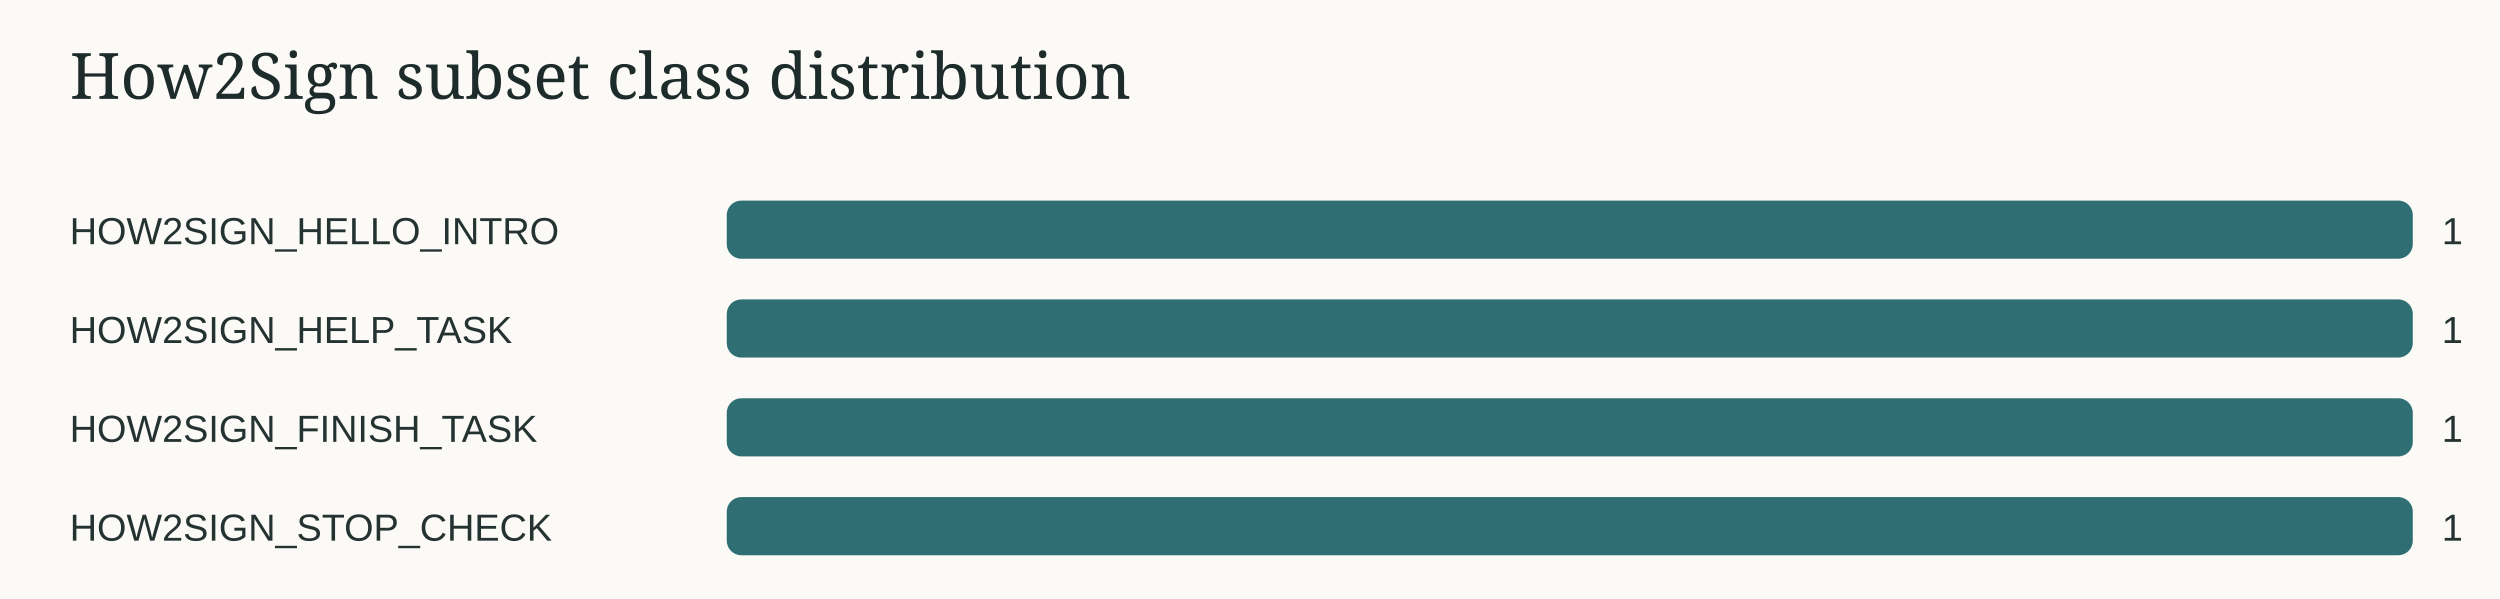
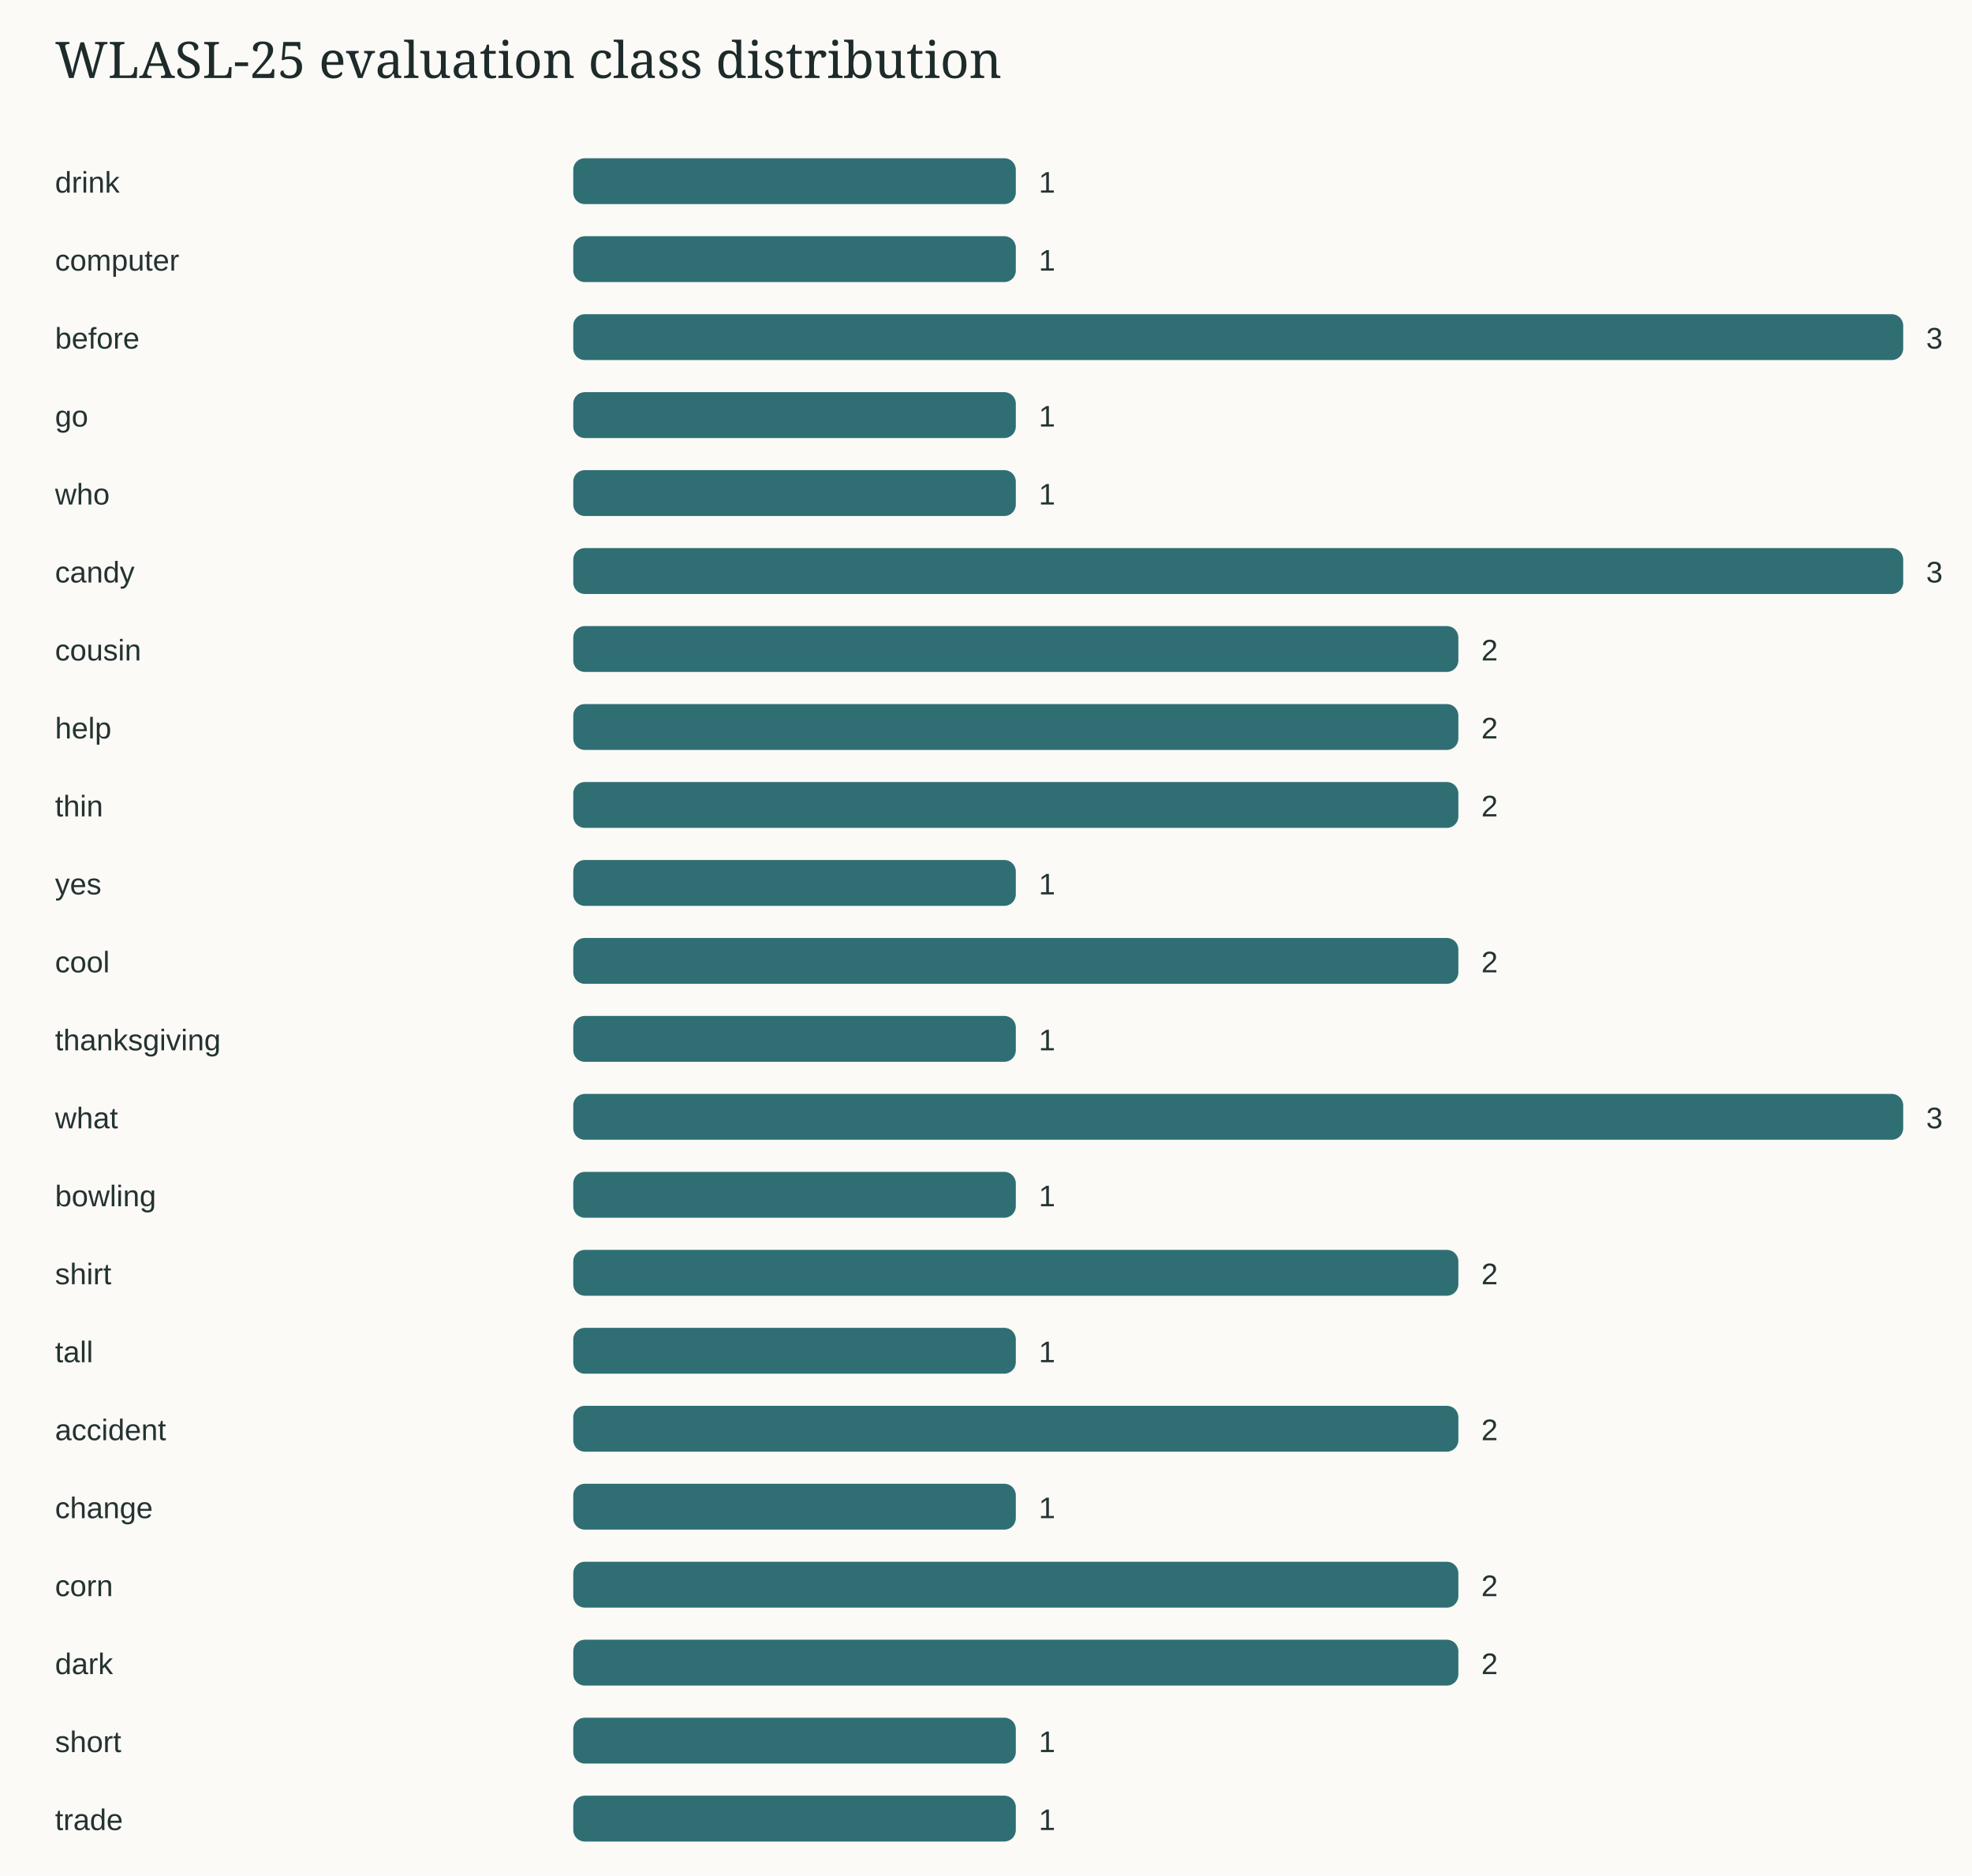
- <svg xmlns="http://www.w3.org/2000/svg" width="860" height="206" role="img">
+ <svg xmlns="http://www.w3.org/2000/svg" width="860" height="818" role="img">
  <rect width="100%" height="100%" fill="#fbfaf7" />
-   <text x="24" y="34" font-size="22" font-family="Georgia, serif" fill="#1d2b2a">How2Sign subset class distribution</text>
-   <text x="24" y="84" font-size="13" font-family="Arial" fill="#243331">HOW2SIGN_HELLO_INTRO</text>
-   <rect x="250" y="69" width="580" height="20" rx="5" fill="#2f6f73" />
-   <text x="840" y="84" font-size="13" font-family="Arial" fill="#243331">1</text>
-   <text x="24" y="118" font-size="13" font-family="Arial" fill="#243331">HOW2SIGN_HELP_TASK</text>
-   <rect x="250" y="103" width="580" height="20" rx="5" fill="#2f6f73" />
-   <text x="840" y="118" font-size="13" font-family="Arial" fill="#243331">1</text>
-   <text x="24" y="152" font-size="13" font-family="Arial" fill="#243331">HOW2SIGN_FINISH_TASK</text>
+   <text x="24" y="34" font-size="22" font-family="Georgia, serif" fill="#1d2b2a">WLASL-25 evaluation class distribution</text>
+   <text x="24" y="84" font-size="13" font-family="Arial" fill="#243331">drink</text>
+   <rect x="250" y="69" width="193" height="20" rx="5" fill="#2f6f73" />
+   <text x="453" y="84" font-size="13" font-family="Arial" fill="#243331">1</text>
+   <text x="24" y="118" font-size="13" font-family="Arial" fill="#243331">computer</text>
+   <rect x="250" y="103" width="193" height="20" rx="5" fill="#2f6f73" />
+   <text x="453" y="118" font-size="13" font-family="Arial" fill="#243331">1</text>
+   <text x="24" y="152" font-size="13" font-family="Arial" fill="#243331">before</text>
  <rect x="250" y="137" width="580" height="20" rx="5" fill="#2f6f73" />
-   <text x="840" y="152" font-size="13" font-family="Arial" fill="#243331">1</text>
-   <text x="24" y="186" font-size="13" font-family="Arial" fill="#243331">HOW2SIGN_STOP_CHECK</text>
-   <rect x="250" y="171" width="580" height="20" rx="5" fill="#2f6f73" />
-   <text x="840" y="186" font-size="13" font-family="Arial" fill="#243331">1</text>
+   <text x="840" y="152" font-size="13" font-family="Arial" fill="#243331">3</text>
+   <text x="24" y="186" font-size="13" font-family="Arial" fill="#243331">go</text>
+   <rect x="250" y="171" width="193" height="20" rx="5" fill="#2f6f73" />
+   <text x="453" y="186" font-size="13" font-family="Arial" fill="#243331">1</text>
+   <text x="24" y="220" font-size="13" font-family="Arial" fill="#243331">who</text>
+   <rect x="250" y="205" width="193" height="20" rx="5" fill="#2f6f73" />
+   <text x="453" y="220" font-size="13" font-family="Arial" fill="#243331">1</text>
+   <text x="24" y="254" font-size="13" font-family="Arial" fill="#243331">candy</text>
+   <rect x="250" y="239" width="580" height="20" rx="5" fill="#2f6f73" />
+   <text x="840" y="254" font-size="13" font-family="Arial" fill="#243331">3</text>
+   <text x="24" y="288" font-size="13" font-family="Arial" fill="#243331">cousin</text>
+   <rect x="250" y="273" width="386" height="20" rx="5" fill="#2f6f73" />
+   <text x="646" y="288" font-size="13" font-family="Arial" fill="#243331">2</text>
+   <text x="24" y="322" font-size="13" font-family="Arial" fill="#243331">help</text>
+   <rect x="250" y="307" width="386" height="20" rx="5" fill="#2f6f73" />
+   <text x="646" y="322" font-size="13" font-family="Arial" fill="#243331">2</text>
+   <text x="24" y="356" font-size="13" font-family="Arial" fill="#243331">thin</text>
+   <rect x="250" y="341" width="386" height="20" rx="5" fill="#2f6f73" />
+   <text x="646" y="356" font-size="13" font-family="Arial" fill="#243331">2</text>
+   <text x="24" y="390" font-size="13" font-family="Arial" fill="#243331">yes</text>
+   <rect x="250" y="375" width="193" height="20" rx="5" fill="#2f6f73" />
+   <text x="453" y="390" font-size="13" font-family="Arial" fill="#243331">1</text>
+   <text x="24" y="424" font-size="13" font-family="Arial" fill="#243331">cool</text>
+   <rect x="250" y="409" width="386" height="20" rx="5" fill="#2f6f73" />
+   <text x="646" y="424" font-size="13" font-family="Arial" fill="#243331">2</text>
+   <text x="24" y="458" font-size="13" font-family="Arial" fill="#243331">thanksgiving</text>
+   <rect x="250" y="443" width="193" height="20" rx="5" fill="#2f6f73" />
+   <text x="453" y="458" font-size="13" font-family="Arial" fill="#243331">1</text>
+   <text x="24" y="492" font-size="13" font-family="Arial" fill="#243331">what</text>
+   <rect x="250" y="477" width="580" height="20" rx="5" fill="#2f6f73" />
+   <text x="840" y="492" font-size="13" font-family="Arial" fill="#243331">3</text>
+   <text x="24" y="526" font-size="13" font-family="Arial" fill="#243331">bowling</text>
+   <rect x="250" y="511" width="193" height="20" rx="5" fill="#2f6f73" />
+   <text x="453" y="526" font-size="13" font-family="Arial" fill="#243331">1</text>
+   <text x="24" y="560" font-size="13" font-family="Arial" fill="#243331">shirt</text>
+   <rect x="250" y="545" width="386" height="20" rx="5" fill="#2f6f73" />
+   <text x="646" y="560" font-size="13" font-family="Arial" fill="#243331">2</text>
+   <text x="24" y="594" font-size="13" font-family="Arial" fill="#243331">tall</text>
+   <rect x="250" y="579" width="193" height="20" rx="5" fill="#2f6f73" />
+   <text x="453" y="594" font-size="13" font-family="Arial" fill="#243331">1</text>
+   <text x="24" y="628" font-size="13" font-family="Arial" fill="#243331">accident</text>
+   <rect x="250" y="613" width="386" height="20" rx="5" fill="#2f6f73" />
+   <text x="646" y="628" font-size="13" font-family="Arial" fill="#243331">2</text>
+   <text x="24" y="662" font-size="13" font-family="Arial" fill="#243331">change</text>
+   <rect x="250" y="647" width="193" height="20" rx="5" fill="#2f6f73" />
+   <text x="453" y="662" font-size="13" font-family="Arial" fill="#243331">1</text>
+   <text x="24" y="696" font-size="13" font-family="Arial" fill="#243331">corn</text>
+   <rect x="250" y="681" width="386" height="20" rx="5" fill="#2f6f73" />
+   <text x="646" y="696" font-size="13" font-family="Arial" fill="#243331">2</text>
+   <text x="24" y="730" font-size="13" font-family="Arial" fill="#243331">dark</text>
+   <rect x="250" y="715" width="386" height="20" rx="5" fill="#2f6f73" />
+   <text x="646" y="730" font-size="13" font-family="Arial" fill="#243331">2</text>
+   <text x="24" y="764" font-size="13" font-family="Arial" fill="#243331">short</text>
+   <rect x="250" y="749" width="193" height="20" rx="5" fill="#2f6f73" />
+   <text x="453" y="764" font-size="13" font-family="Arial" fill="#243331">1</text>
+   <text x="24" y="798" font-size="13" font-family="Arial" fill="#243331">trade</text>
+   <rect x="250" y="783" width="193" height="20" rx="5" fill="#2f6f73" />
+   <text x="453" y="798" font-size="13" font-family="Arial" fill="#243331">1</text>
</svg>
